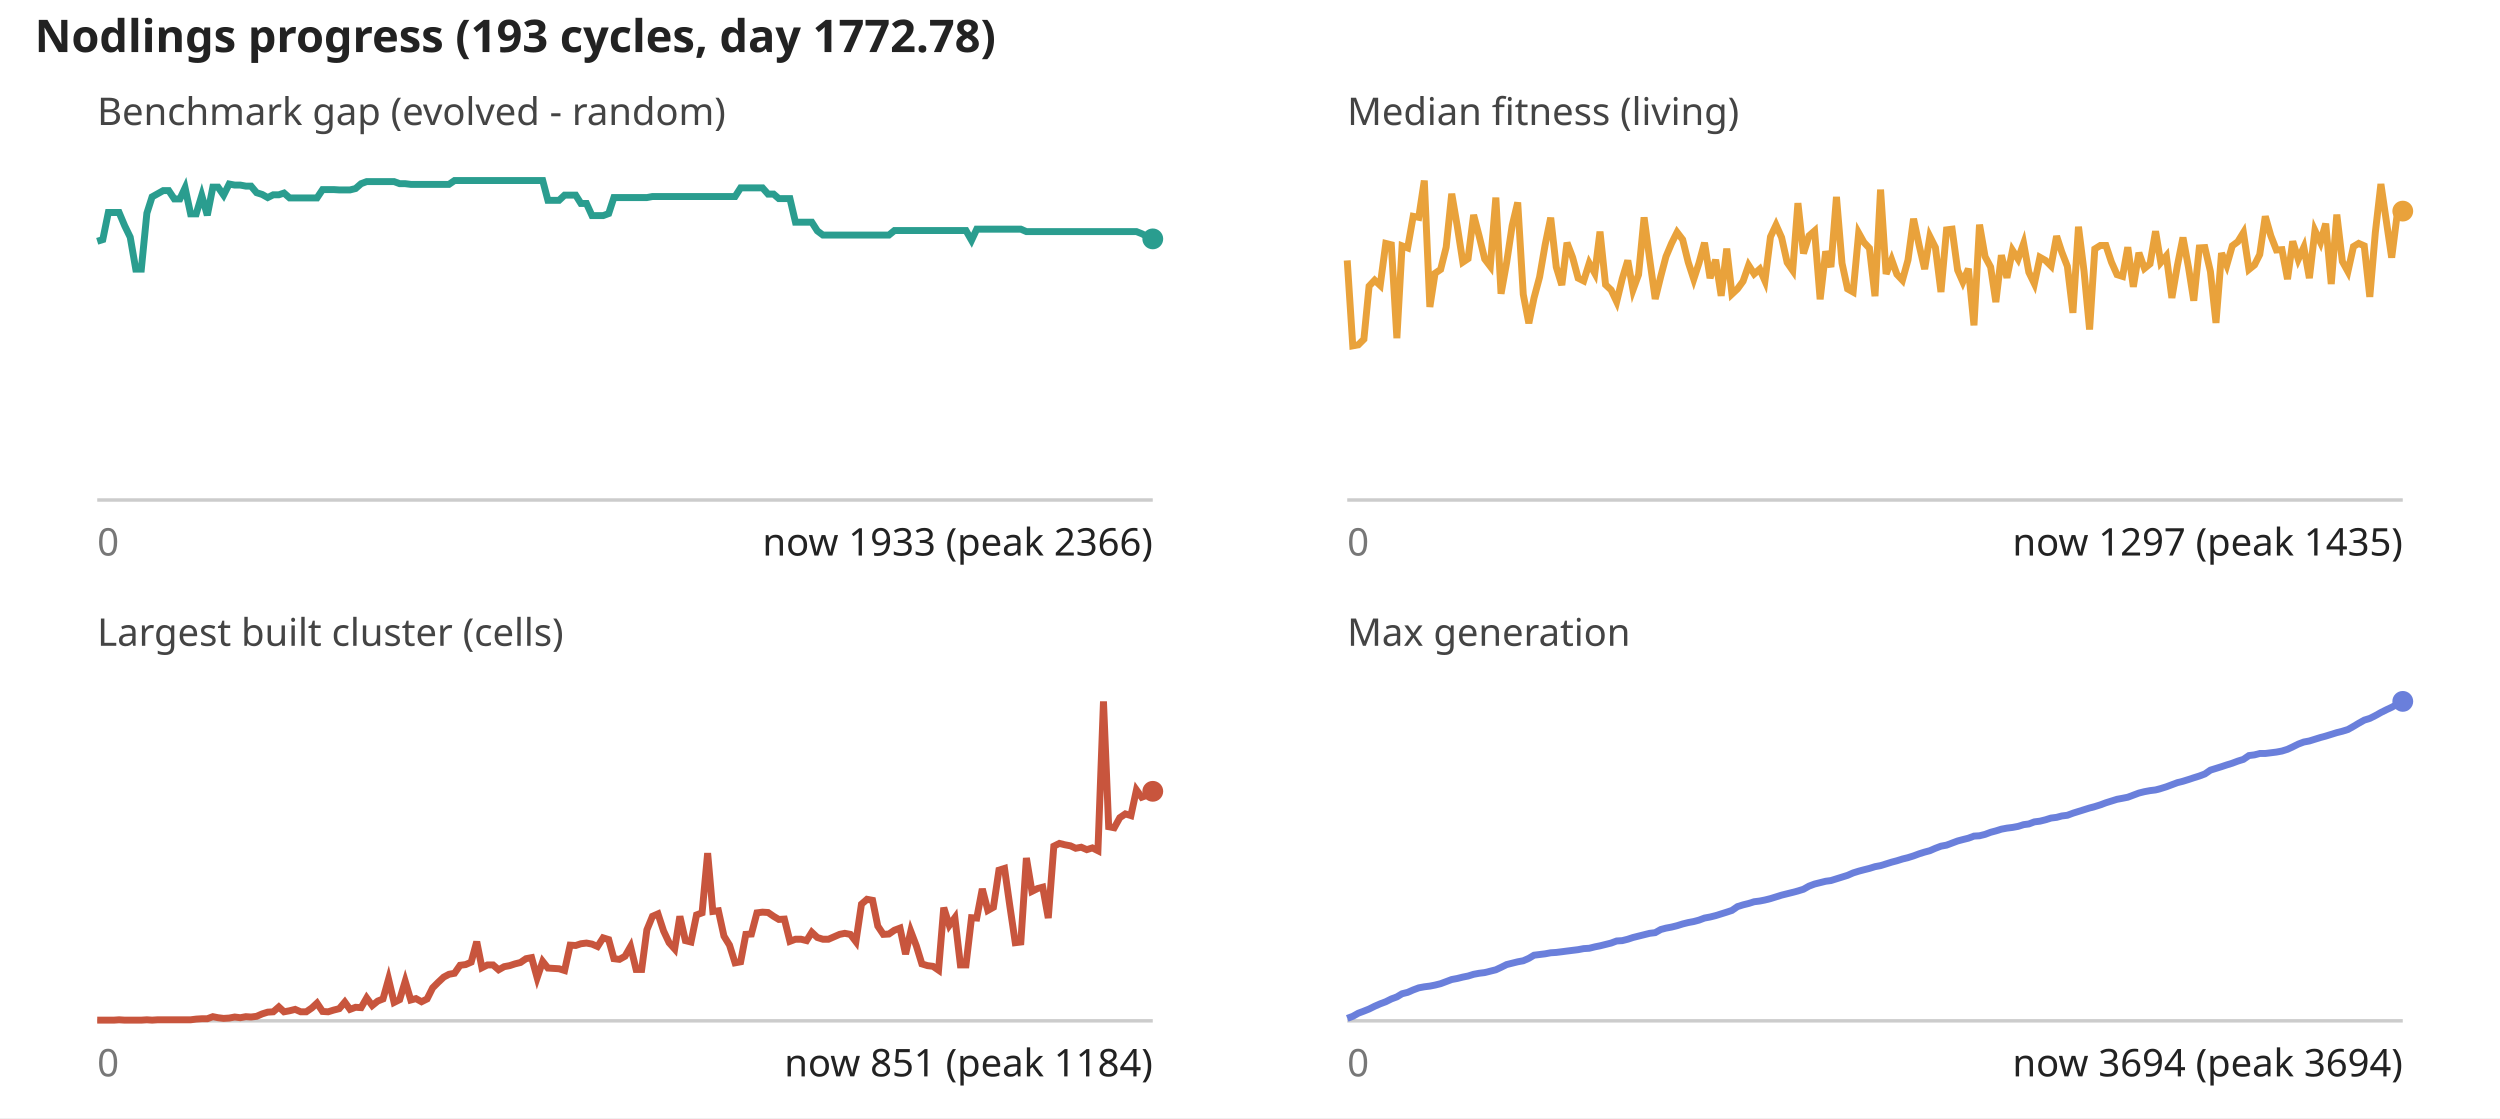
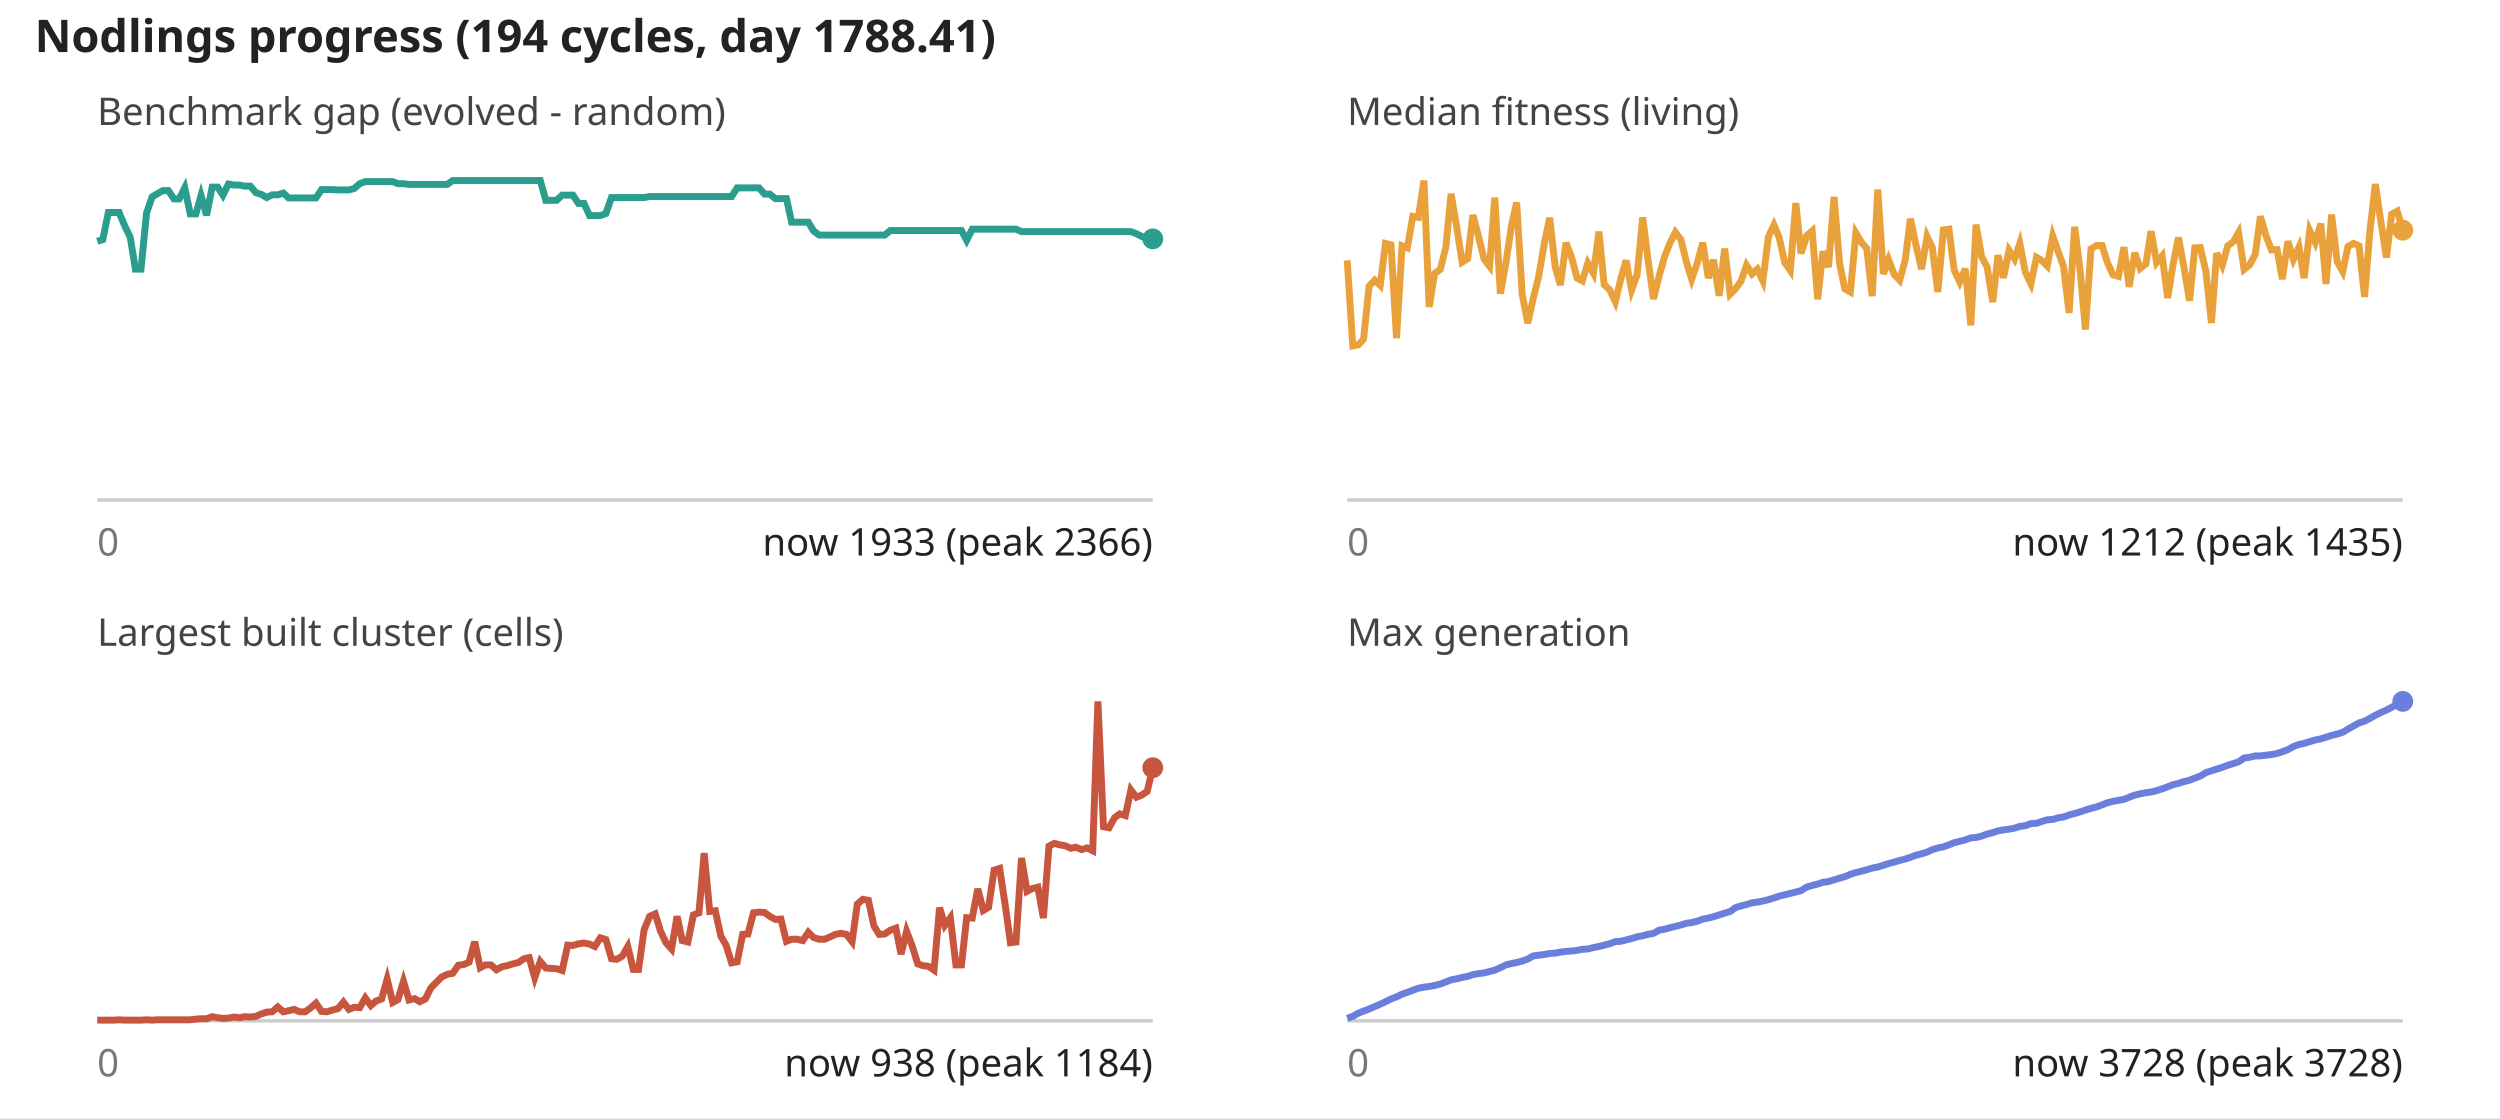
<svg xmlns="http://www.w3.org/2000/svg" viewBox="0 0 720 322" font-family="sans-serif" font-size="11">
  <rect width="100%" height="100%" fill="#fff" />
-   <text x="10" y="15" font-size="13" font-weight="bold" fill="#222">Nodlings progress (193 cycles, day 1772.78)</text>
+   <text x="10" y="15" font-size="13" font-weight="bold" fill="#222">Nodlings progress (194 cycles, day 1788.41)</text>
  <text x="28" y="36" fill="#444">Benchmark gap (evolved - random)</text>
  <line x1="28" y1="144" x2="332" y2="144" stroke="#ccc" />
-   <polyline fill="none" stroke="#2a9d8f" stroke-width="2" points="28.0,69.5 29.6,69.0 31.2,61.2 32.8,61.2 34.3,61.2 35.9,65.0 37.5,68.3 39.1,77.5 40.7,77.5 42.3,61.4 43.8,56.7 45.4,55.8 47.0,54.9 48.6,54.9 50.2,57.3 51.8,57.3 53.3,54.1 54.9,61.6 56.5,61.6 58.1,56.3 59.7,62.0 61.3,53.9 62.8,53.9 64.4,56.2 66.0,53.0 67.6,53.3 69.2,53.3 70.8,53.6 72.3,53.6 73.9,55.5 75.5,56.0 77.1,56.9 78.7,56.1 80.3,56.1 81.8,55.6 83.4,57.0 85.0,57.0 86.6,57.0 88.2,57.0 89.8,57.0 91.3,57.0 92.9,54.6 94.5,54.6 96.1,54.6 97.7,54.7 99.3,54.7 100.8,54.7 102.4,54.3 104.0,52.9 105.6,52.3 107.2,52.3 108.8,52.3 110.3,52.3 111.9,52.3 113.5,52.3 115.1,52.9 116.7,52.9 118.3,53.1 119.8,53.1 121.4,53.1 123.0,53.1 124.6,53.1 126.2,53.1 127.8,53.1 129.3,53.1 130.9,52.0 132.5,52.0 134.1,52.0 135.7,52.0 137.3,52.0 138.8,52.0 140.4,52.0 142.0,52.0 143.6,52.0 145.2,52.0 146.8,52.0 148.3,52.0 149.9,52.0 151.5,52.0 153.1,52.0 154.7,52.0 156.3,52.0 157.8,57.7 159.4,57.7 161.0,57.7 162.6,56.2 164.2,56.2 165.8,56.2 167.3,58.6 168.9,58.6 170.5,62.1 172.1,62.1 173.7,62.1 175.3,61.5 176.8,56.9 178.4,56.9 180.0,56.9 181.6,56.9 183.2,56.9 184.8,56.9 186.3,56.9 187.9,56.6 189.5,56.6 191.1,56.6 192.7,56.6 194.3,56.6 195.8,56.6 197.4,56.6 199.0,56.6 200.6,56.6 202.2,56.6 203.8,56.6 205.3,56.6 206.9,56.6 208.5,56.6 210.1,56.6 211.7,56.6 213.3,54.1 214.8,54.1 216.4,54.1 218.0,54.1 219.6,54.1 221.2,55.9 222.8,55.9 224.3,57.2 225.9,57.2 227.5,57.2 229.1,64.0 230.7,64.0 232.3,64.0 233.8,64.0 235.4,66.5 237.0,67.7 238.6,67.7 240.2,67.7 241.8,67.7 243.3,67.7 244.9,67.7 246.5,67.7 248.1,67.7 249.7,67.7 251.3,67.7 252.8,67.7 254.4,67.7 256.0,67.7 257.6,66.4 259.2,66.4 260.8,66.4 262.3,66.4 263.9,66.4 265.5,66.4 267.1,66.4 268.7,66.4 270.3,66.4 271.8,66.4 273.4,66.4 275.0,66.4 276.6,66.4 278.2,66.4 279.8,69.2 281.3,66.0 282.9,66.0 284.5,66.0 286.1,66.0 287.7,66.0 289.3,66.0 290.8,66.0 292.4,66.0 294.0,66.0 295.6,66.7 297.2,66.7 298.8,66.7 300.3,66.7 301.9,66.7 303.5,66.7 305.1,66.7 306.7,66.7 308.3,66.7 309.8,66.7 311.4,66.7 313.0,66.7 314.6,66.7 316.2,66.7 317.8,66.7 319.3,66.7 320.9,66.7 322.5,66.7 324.1,66.7 325.7,66.7 327.3,66.7 328.8,67.3 330.4,68.1 332.0,68.8" />
+   <polyline fill="none" stroke="#2a9d8f" stroke-width="2" points="28.0,69.5 29.6,69.0 31.2,61.2 32.7,61.2 34.3,61.2 35.9,65.0 37.5,68.3 39.0,77.5 40.6,77.5 42.2,61.4 43.8,56.7 45.3,55.8 46.9,54.9 48.5,54.9 50.1,57.3 51.6,57.3 53.2,54.1 54.8,61.6 56.4,61.6 57.9,56.3 59.5,62.0 61.1,53.9 62.7,53.9 64.2,56.2 65.8,53.0 67.4,53.3 69.0,53.3 70.5,53.6 72.1,53.6 73.7,55.5 75.3,56.0 76.8,56.9 78.4,56.1 80.0,56.1 81.6,55.6 83.1,57.0 84.7,57.0 86.3,57.0 87.9,57.0 89.4,57.0 91.0,57.0 92.6,54.6 94.2,54.6 95.7,54.6 97.3,54.7 98.9,54.7 100.5,54.7 102.0,54.3 103.6,52.9 105.2,52.3 106.8,52.3 108.3,52.3 109.9,52.3 111.5,52.3 113.1,52.3 114.6,52.9 116.2,52.9 117.8,53.1 119.4,53.1 120.9,53.1 122.5,53.1 124.1,53.1 125.7,53.1 127.2,53.1 128.8,53.1 130.4,52.0 132.0,52.0 133.5,52.0 135.1,52.0 136.7,52.0 138.3,52.0 139.8,52.0 141.4,52.0 143.0,52.0 144.6,52.0 146.1,52.0 147.7,52.0 149.3,52.0 150.9,52.0 152.4,52.0 154.0,52.0 155.6,52.0 157.2,57.7 158.7,57.7 160.3,57.7 161.9,56.2 163.5,56.2 165.0,56.2 166.6,58.6 168.2,58.6 169.8,62.1 171.3,62.1 172.9,62.1 174.5,61.5 176.1,56.9 177.6,56.9 179.2,56.9 180.8,56.9 182.4,56.9 183.9,56.9 185.5,56.9 187.1,56.6 188.7,56.6 190.2,56.6 191.8,56.6 193.4,56.6 195.0,56.6 196.5,56.6 198.1,56.6 199.7,56.6 201.3,56.6 202.8,56.6 204.4,56.6 206.0,56.6 207.6,56.6 209.1,56.6 210.7,56.6 212.3,54.1 213.9,54.1 215.4,54.1 217.0,54.1 218.6,54.1 220.2,55.9 221.7,55.9 223.3,57.2 224.9,57.2 226.5,57.2 228.0,64.0 229.6,64.0 231.2,64.0 232.8,64.0 234.3,66.5 235.9,67.7 237.5,67.7 239.1,67.7 240.6,67.7 242.2,67.7 243.8,67.7 245.4,67.7 246.9,67.7 248.5,67.7 250.1,67.7 251.7,67.7 253.2,67.7 254.8,67.7 256.4,66.4 258.0,66.4 259.5,66.4 261.1,66.4 262.7,66.4 264.3,66.4 265.8,66.4 267.4,66.4 269.0,66.4 270.6,66.4 272.1,66.4 273.7,66.4 275.3,66.4 276.9,66.4 278.4,69.2 280.0,66.0 281.6,66.0 283.2,66.0 284.7,66.0 286.3,66.0 287.9,66.0 289.5,66.0 291.0,66.0 292.6,66.0 294.2,66.7 295.8,66.7 297.3,66.7 298.9,66.7 300.5,66.7 302.1,66.7 303.6,66.7 305.2,66.7 306.8,66.7 308.4,66.7 309.9,66.7 311.5,66.7 313.1,66.7 314.7,66.7 316.2,66.7 317.8,66.7 319.4,66.7 321.0,66.7 322.5,66.7 324.1,66.7 325.7,66.7 327.3,67.3 328.8,68.1 330.4,68.8 332.0,68.8" />
  <circle cx="332.0" cy="68.8" r="3" fill="#2a9d8f" />
  <text x="28" y="160" fill="#777">0</text>
  <text x="332" y="160" text-anchor="end" fill="#222">now 1933 (peak 2366)</text>
  <text x="388" y="36" fill="#444">Median fitness (living)</text>
  <line x1="388" y1="144" x2="692" y2="144" stroke="#ccc" />
-   <polyline fill="none" stroke="#e9a23b" stroke-width="2" points="388.0,75.0 389.6,99.6 391.2,99.3 392.8,97.7 394.3,82.4 395.9,80.7 397.5,82.2 399.1,70.1 400.7,70.5 402.3,97.4 403.8,70.8 405.4,71.4 407.0,62.3 408.6,62.6 410.2,52.0 411.8,88.4 413.3,78.7 414.9,77.6 416.5,71.2 418.1,55.8 419.7,65.2 421.3,75.5 422.8,74.5 424.4,61.9 426.0,68.0 427.6,74.6 429.2,76.7 430.8,56.9 432.3,84.6 433.9,75.7 435.5,65.0 437.1,58.3 438.7,84.8 440.3,93.1 441.8,85.8 443.4,79.8 445.0,70.5 446.6,62.7 448.2,76.9 449.8,82.1 451.3,69.9 452.9,74.1 454.5,80.1 456.1,80.9 457.7,75.8 459.3,78.7 460.8,66.7 462.4,82.0 464.0,83.5 465.6,86.9 467.2,80.3 468.8,75.0 470.3,83.5 471.9,79.1 473.5,62.6 475.1,74.6 476.7,86.1 478.3,79.6 479.8,73.9 481.4,70.1 483.0,66.9 484.6,69.0 486.2,75.5 487.8,80.4 489.3,75.8 490.9,69.9 492.5,80.1 494.1,74.8 495.7,85.2 497.3,71.6 498.8,84.7 500.4,83.2 502.0,81.0 503.6,76.4 505.2,78.9 506.8,77.5 508.3,80.9 509.9,68.2 511.5,64.8 513.1,68.4 514.7,75.6 516.3,77.9 517.8,58.5 519.4,73.0 521.0,67.9 522.6,66.5 524.2,86.2 525.8,72.4 527.3,76.9 528.9,56.7 530.5,75.8 532.1,83.2 533.7,84.1 535.3,67.1 536.8,69.8 538.4,71.5 540.0,85.3 541.6,54.6 543.2,78.9 544.8,74.8 546.3,79.0 547.9,80.7 549.5,74.9 551.1,63.0 552.7,70.6 554.3,77.5 555.8,68.1 557.4,71.3 559.0,84.1 560.6,66.2 562.2,66.0 563.8,77.8 565.3,81.2 566.9,77.4 568.5,93.7 570.1,64.7 571.7,73.9 573.3,76.9 574.8,87.0 576.4,73.5 578.0,80.0 579.6,72.1 581.2,74.6 582.8,70.1 584.3,78.4 585.9,81.7 587.5,74.1 589.1,75.0 590.7,76.6 592.3,68.0 593.8,72.6 595.4,76.7 597.0,90.1 598.6,65.3 600.2,78.1 601.8,94.9 603.3,71.7 604.9,70.7 606.5,70.7 608.1,75.5 609.7,79.1 611.3,79.6 612.8,71.2 614.4,82.6 616.0,72.8 617.6,77.3 619.2,76.0 620.8,66.6 622.3,75.6 623.9,73.7 625.5,85.8 627.1,76.4 628.7,68.4 630.3,77.1 631.8,86.6 633.4,71.4 635.0,71.3 636.6,78.2 638.2,93.0 639.8,72.9 641.3,76.4 642.9,70.8 644.5,69.6 646.1,67.0 647.7,77.6 649.3,76.3 650.8,73.3 652.4,62.3 654.0,67.9 655.6,72.0 657.2,71.9 658.8,80.4 660.3,69.5 661.9,74.7 663.5,71.2 665.1,80.1 666.7,66.4 668.3,69.8 669.8,64.4 671.4,81.8 673.0,61.8 674.6,75.3 676.2,78.2 677.8,71.0 679.3,70.1 680.9,70.8 682.5,85.5 684.1,66.9 685.7,53.0 687.3,63.9 688.8,74.2 690.4,61.7 692.0,60.8" />
-   <circle cx="692.0" cy="60.8" r="3" fill="#e9a23b" />
+   <polyline fill="none" stroke="#e9a23b" stroke-width="2" points="388.0,75.0 389.6,99.6 391.2,99.3 392.7,97.7 394.3,82.4 395.9,80.7 397.5,82.2 399.0,70.1 400.6,70.5 402.2,97.4 403.8,70.8 405.3,71.4 406.9,62.3 408.5,62.6 410.1,52.0 411.6,88.4 413.2,78.7 414.8,77.6 416.4,71.2 417.9,55.8 419.5,65.2 421.1,75.5 422.7,74.5 424.2,61.9 425.8,68.0 427.4,74.6 429.0,76.7 430.5,56.9 432.1,84.6 433.7,75.7 435.3,65.0 436.8,58.3 438.4,84.8 440.0,93.1 441.6,85.8 443.1,79.8 444.7,70.5 446.3,62.7 447.9,76.9 449.4,82.1 451.0,69.9 452.6,74.1 454.2,80.1 455.7,80.9 457.3,75.8 458.9,78.7 460.5,66.7 462.0,82.0 463.6,83.5 465.2,86.9 466.8,80.3 468.3,75.0 469.9,83.5 471.5,79.1 473.1,62.6 474.6,74.6 476.2,86.1 477.8,79.6 479.4,73.9 480.9,70.1 482.5,66.9 484.1,69.0 485.7,75.5 487.2,80.4 488.8,75.8 490.4,69.9 492.0,80.1 493.5,74.8 495.1,85.2 496.7,71.6 498.3,84.7 499.8,83.2 501.4,81.0 503.0,76.4 504.6,78.9 506.1,77.5 507.7,80.9 509.3,68.2 510.9,64.8 512.4,68.4 514.0,75.6 515.6,77.9 517.2,58.5 518.7,73.0 520.3,67.9 521.9,66.5 523.5,86.2 525.0,72.4 526.6,76.9 528.2,56.7 529.8,75.8 531.3,83.2 532.9,84.1 534.5,67.1 536.1,69.8 537.6,71.5 539.2,85.3 540.8,54.6 542.4,78.9 543.9,74.8 545.5,79.0 547.1,80.7 548.7,74.9 550.2,63.0 551.8,70.6 553.4,77.5 555.0,68.1 556.5,71.3 558.1,84.1 559.7,66.2 561.3,66.0 562.8,77.8 564.4,81.2 566.0,77.4 567.6,93.7 569.1,64.7 570.7,73.9 572.3,76.9 573.9,87.0 575.4,73.5 577.0,80.0 578.6,72.1 580.2,74.6 581.7,70.1 583.3,78.4 584.9,81.7 586.5,74.1 588.0,75.0 589.6,76.6 591.2,68.0 592.8,72.6 594.3,76.7 595.9,90.1 597.5,65.3 599.1,78.1 600.6,94.9 602.2,71.7 603.8,70.7 605.4,70.7 606.9,75.5 608.5,79.1 610.1,79.6 611.7,71.2 613.2,82.6 614.8,72.8 616.4,77.3 618.0,76.0 619.5,66.6 621.1,75.6 622.7,73.7 624.3,85.8 625.8,76.4 627.4,68.4 629.0,77.1 630.6,86.6 632.1,71.4 633.7,71.3 635.3,78.2 636.9,93.0 638.4,72.9 640.0,76.4 641.6,70.8 643.2,69.6 644.7,67.0 646.3,77.6 647.9,76.3 649.5,73.3 651.0,62.3 652.6,67.9 654.2,72.0 655.8,71.9 657.3,80.4 658.9,69.5 660.5,74.7 662.1,71.2 663.6,80.1 665.2,66.4 666.8,69.8 668.4,64.4 669.9,81.8 671.5,61.8 673.1,75.3 674.7,78.2 676.2,71.0 677.8,70.1 679.4,70.8 681.0,85.5 682.5,66.9 684.1,53.0 685.7,63.9 687.3,74.2 688.8,61.7 690.4,60.8 692.0,66.3" />
+   <circle cx="692.0" cy="66.3" r="3" fill="#e9a23b" />
  <text x="388" y="160" fill="#777">0</text>
-   <text x="692" y="160" text-anchor="end" fill="#222">now 1297 (peak 1435)</text>
+   <text x="692" y="160" text-anchor="end" fill="#222">now 1212 (peak 1435)</text>
  <text x="28" y="186" fill="#444">Largest built cluster (cells)</text>
  <line x1="28" y1="294" x2="332" y2="294" stroke="#ccc" />
-   <polyline fill="none" stroke="#c8553d" stroke-width="2" points="28.0,293.8 29.6,293.8 31.2,293.8 32.8,293.8 34.3,293.7 35.9,293.8 37.5,293.8 39.1,293.8 40.7,293.8 42.3,293.7 43.8,293.8 45.4,293.7 47.0,293.7 48.6,293.7 50.2,293.7 51.8,293.7 53.3,293.7 54.9,293.7 56.5,293.5 58.1,293.4 59.7,293.4 61.3,292.8 62.8,293.1 64.4,293.3 66.0,293.2 67.6,292.9 69.2,293.1 70.8,292.8 72.3,292.9 73.9,292.7 75.5,292.0 77.1,291.5 78.7,291.4 80.3,290.0 81.8,291.4 83.4,291.1 85.0,290.7 86.6,291.4 88.2,291.4 89.8,290.3 91.3,288.9 92.9,291.3 94.5,291.4 96.1,290.9 97.7,290.5 99.3,288.6 100.8,290.7 102.4,290.1 104.0,290.2 105.6,287.4 107.2,289.6 108.8,288.3 110.3,287.7 111.9,282.0 113.5,288.7 115.1,287.9 116.7,282.6 118.3,288.0 119.8,287.6 121.4,288.5 123.0,287.7 124.6,284.5 126.2,282.9 127.8,281.4 129.3,280.6 130.9,280.3 132.5,278.0 134.1,277.8 135.7,277.1 137.3,271.2 138.8,278.7 140.4,277.9 142.0,277.9 143.6,279.3 145.2,278.4 146.8,278.1 148.3,277.6 149.9,277.2 151.5,276.1 153.1,275.8 154.7,281.6 156.3,276.9 157.8,278.8 159.4,278.9 161.0,279.0 162.6,279.5 164.2,272.2 165.8,272.3 167.3,271.8 168.9,271.6 170.5,271.9 172.1,272.6 173.7,270.1 175.3,270.6 176.8,276.1 178.4,276.3 180.0,275.4 181.6,272.6 183.2,279.2 184.8,279.2 186.3,267.8 187.9,263.9 189.5,263.2 191.1,268.1 192.7,271.5 194.3,273.3 195.8,263.9 197.4,270.9 199.0,271.3 200.6,263.5 202.2,262.9 203.8,245.7 205.3,262.5 206.9,262.3 208.5,269.6 210.1,272.2 211.7,277.3 213.3,277.0 214.8,269.1 216.4,269.0 218.0,262.9 219.6,262.7 221.2,262.8 222.8,263.9 224.3,264.8 225.9,264.7 227.5,271.1 229.1,270.5 230.7,270.5 232.3,270.9 233.8,268.5 235.4,270.0 237.0,270.5 238.6,270.5 240.2,269.8 241.8,269.1 243.3,268.8 244.9,269.1 246.5,271.2 248.1,260.4 249.7,259.0 251.3,259.3 252.8,266.7 254.4,269.1 256.0,269.0 257.6,267.9 259.2,267.3 260.8,274.8 262.3,268.2 263.9,272.4 265.5,277.6 267.1,278.1 268.7,278.3 270.3,279.4 271.8,261.4 273.4,266.5 275.0,264.3 276.6,277.9 278.2,277.9 279.8,264.3 281.3,264.4 282.9,256.0 284.5,262.2 286.1,261.3 287.7,250.6 289.3,250.1 290.8,260.7 292.4,271.5 294.0,271.3 295.6,247.1 297.2,256.7 298.8,255.9 300.3,255.5 301.9,264.4 303.5,243.7 305.1,242.9 306.7,243.3 308.3,243.6 309.8,244.3 311.4,244.0 313.0,244.7 314.6,244.2 316.2,245.0 317.8,202.0 319.3,238.1 320.9,238.4 322.5,235.5 324.1,234.4 325.7,234.9 327.3,227.5 328.8,229.6 330.4,229.0 332.0,227.9" />
-   <circle cx="332.0" cy="227.9" r="3" fill="#c8553d" />
+   <polyline fill="none" stroke="#c8553d" stroke-width="2" points="28.0,293.8 29.6,293.8 31.2,293.8 32.7,293.8 34.3,293.7 35.9,293.8 37.5,293.8 39.0,293.8 40.6,293.8 42.2,293.7 43.8,293.8 45.3,293.7 46.9,293.7 48.5,293.7 50.1,293.7 51.6,293.7 53.2,293.7 54.8,293.7 56.4,293.5 57.9,293.4 59.5,293.4 61.1,292.8 62.7,293.1 64.2,293.3 65.8,293.2 67.4,292.9 69.0,293.1 70.5,292.8 72.1,292.9 73.7,292.7 75.3,292.0 76.8,291.5 78.4,291.4 80.0,290.0 81.6,291.4 83.1,291.1 84.7,290.7 86.3,291.4 87.9,291.4 89.4,290.3 91.0,288.9 92.6,291.3 94.2,291.4 95.7,290.9 97.3,290.5 98.9,288.6 100.5,290.7 102.0,290.1 103.6,290.2 105.2,287.4 106.8,289.6 108.3,288.3 109.9,287.7 111.5,282.0 113.1,288.7 114.6,287.9 116.2,282.6 117.8,288.0 119.4,287.6 120.9,288.5 122.5,287.7 124.1,284.5 125.7,282.9 127.2,281.4 128.8,280.6 130.4,280.3 132.0,278.0 133.5,277.8 135.1,277.1 136.7,271.2 138.3,278.7 139.8,277.9 141.4,277.9 143.0,279.3 144.6,278.4 146.1,278.1 147.7,277.6 149.3,277.2 150.9,276.1 152.4,275.8 154.0,281.6 155.6,276.9 157.2,278.8 158.7,278.9 160.3,279.0 161.9,279.5 163.5,272.2 165.0,272.3 166.6,271.8 168.2,271.6 169.8,271.9 171.3,272.6 172.9,270.1 174.5,270.6 176.1,276.1 177.6,276.3 179.2,275.4 180.8,272.6 182.4,279.2 183.9,279.2 185.5,267.8 187.1,263.9 188.7,263.2 190.2,268.1 191.8,271.5 193.4,273.3 195.0,263.9 196.5,270.9 198.1,271.3 199.7,263.5 201.3,262.9 202.8,245.7 204.4,262.5 206.0,262.3 207.6,269.6 209.1,272.2 210.7,277.3 212.3,277.0 213.9,269.1 215.4,269.0 217.0,262.9 218.6,262.7 220.2,262.8 221.7,263.9 223.3,264.8 224.9,264.7 226.5,271.1 228.0,270.5 229.6,270.5 231.2,270.9 232.8,268.5 234.3,270.0 235.9,270.5 237.5,270.5 239.1,269.8 240.6,269.1 242.2,268.8 243.8,269.1 245.4,271.2 246.9,260.4 248.5,259.0 250.1,259.3 251.7,266.7 253.2,269.1 254.8,269.0 256.4,267.9 258.0,267.3 259.5,274.8 261.1,268.2 262.7,272.4 264.3,277.6 265.8,278.1 267.4,278.3 269.0,279.4 270.6,261.4 272.1,266.5 273.7,264.3 275.3,277.9 276.9,277.9 278.4,264.3 280.0,264.4 281.6,256.0 283.2,262.2 284.7,261.3 286.3,250.6 287.9,250.1 289.5,260.7 291.0,271.5 292.6,271.3 294.2,247.1 295.8,256.7 297.3,255.9 298.9,255.5 300.5,264.4 302.1,243.7 303.6,242.9 305.2,243.3 306.8,243.6 308.4,244.3 309.9,244.0 311.5,244.7 313.1,244.2 314.7,245.0 316.2,202.0 317.8,238.1 319.4,238.4 321.0,235.5 322.5,234.4 324.1,234.9 325.7,227.5 327.3,229.6 328.8,229.0 330.4,227.9 332.0,221.1" />
+   <circle cx="332.0" cy="221.1" r="3" fill="#c8553d" />
  <text x="28" y="310" fill="#777">0</text>
-   <text x="332" y="310" text-anchor="end" fill="#222">now 851 (peak 1184)</text>
+   <text x="332" y="310" text-anchor="end" fill="#222">now 938 (peak 1184)</text>
  <text x="388" y="186" fill="#444">Max generation</text>
  <line x1="388" y1="294" x2="692" y2="294" stroke="#ccc" />
-   <polyline fill="none" stroke="#6a7fdb" stroke-width="2" points="388.0,293.3 389.6,292.7 391.2,291.8 392.8,291.2 394.3,290.6 395.9,289.8 397.5,289.1 399.1,288.5 400.7,287.7 402.3,287.1 403.8,286.2 405.4,285.8 407.0,285.1 408.6,284.5 410.2,284.2 411.8,284.0 413.3,283.7 414.9,283.3 416.5,282.7 418.1,282.1 419.7,281.8 421.3,281.4 422.8,281.1 424.4,280.6 426.0,280.3 427.6,280.1 429.2,279.7 430.8,279.3 432.3,278.6 433.9,277.8 435.5,277.4 437.1,277.0 438.7,276.7 440.3,276.0 441.8,275.1 443.4,274.9 445.0,274.7 446.6,274.4 448.2,274.3 449.8,274.1 451.3,273.9 452.9,273.7 454.5,273.5 456.1,273.2 457.7,273.1 459.3,272.7 460.8,272.4 462.4,272.0 464.0,271.6 465.6,271.0 467.2,270.9 468.8,270.5 470.3,270.0 471.9,269.6 473.5,269.2 475.1,268.8 476.7,268.6 478.3,267.7 479.8,267.3 481.4,267.0 483.0,266.6 484.6,266.1 486.2,265.7 487.8,265.4 489.3,265.0 490.9,264.4 492.5,264.1 494.1,263.7 495.7,263.2 497.3,262.7 498.8,262.2 500.4,261.1 502.0,260.6 503.6,260.2 505.2,259.7 506.8,259.5 508.3,259.2 509.9,258.8 511.5,258.3 513.1,257.8 514.7,257.4 516.3,257.0 517.8,256.6 519.4,256.1 521.0,255.2 522.6,254.6 524.2,254.2 525.8,253.8 527.3,253.6 528.9,253.1 530.5,252.6 532.1,252.1 533.7,251.4 535.3,250.9 536.8,250.5 538.4,250.1 540.0,249.6 541.6,249.3 543.2,248.8 544.8,248.3 546.3,247.9 547.9,247.4 549.5,247.0 551.1,246.5 552.7,245.9 554.3,245.4 555.8,245.0 557.4,244.3 559.0,243.7 560.6,243.4 562.2,242.8 563.8,242.2 565.3,241.8 566.9,241.4 568.5,240.8 570.1,240.7 571.7,240.3 573.3,239.7 574.8,239.3 576.4,238.8 578.0,238.5 579.6,238.3 581.2,238.0 582.8,237.5 584.3,237.3 585.9,236.7 587.5,236.5 589.1,236.1 590.7,235.6 592.3,235.4 593.8,235.0 595.4,234.8 597.0,234.2 598.6,233.7 600.2,233.2 601.8,232.7 603.3,232.3 604.9,231.8 606.5,231.2 608.1,230.7 609.7,230.2 611.3,229.9 612.8,229.6 614.4,229.0 616.0,228.4 617.6,228.0 619.2,227.7 620.8,227.5 622.3,227.1 623.9,226.6 625.5,226.0 627.1,225.4 628.7,225.0 630.3,224.5 631.8,224.0 633.4,223.5 635.0,222.9 636.6,221.8 638.2,221.3 639.8,220.8 641.3,220.3 642.9,219.8 644.5,219.2 646.1,218.7 647.7,217.6 649.3,217.4 650.8,217.0 652.4,217.0 654.0,216.8 655.6,216.6 657.2,216.3 658.8,215.8 660.3,215.1 661.9,214.3 663.5,213.7 665.1,213.4 666.7,212.9 668.3,212.4 669.8,212.0 671.4,211.5 673.0,211.0 674.6,210.6 676.2,210.1 677.8,209.2 679.3,208.3 680.9,207.4 682.5,206.9 684.1,206.1 685.7,205.2 687.3,204.4 688.8,203.7 690.4,202.8 692.0,202.0" />
+   <polyline fill="none" stroke="#6a7fdb" stroke-width="2" points="388.0,293.3 389.6,292.7 391.2,291.8 392.7,291.2 394.3,290.6 395.9,289.9 397.5,289.2 399.0,288.5 400.6,287.7 402.2,287.1 403.8,286.3 405.3,285.8 406.9,285.2 408.5,284.6 410.1,284.3 411.6,284.1 413.2,283.8 414.8,283.4 416.4,282.8 417.9,282.2 419.5,281.9 421.1,281.5 422.7,281.2 424.2,280.7 425.8,280.4 427.4,280.2 429.0,279.8 430.5,279.4 432.1,278.7 433.7,277.9 435.3,277.5 436.8,277.2 438.4,276.8 440.0,276.2 441.6,275.3 443.1,275.1 444.7,274.9 446.3,274.6 447.9,274.5 449.4,274.2 451.0,274.0 452.6,273.9 454.2,273.7 455.7,273.4 457.3,273.3 458.9,272.9 460.5,272.6 462.0,272.2 463.6,271.8 465.2,271.2 466.8,271.1 468.3,270.7 469.9,270.3 471.5,269.8 473.1,269.5 474.6,269.1 476.2,268.8 477.8,267.9 479.4,267.6 480.9,267.2 482.5,266.8 484.1,266.4 485.7,265.9 487.2,265.7 488.8,265.3 490.4,264.7 492.0,264.4 493.5,264.0 495.1,263.5 496.7,263.0 498.3,262.5 499.8,261.4 501.4,260.9 503.0,260.5 504.6,260.0 506.1,259.8 507.7,259.5 509.3,259.1 510.9,258.6 512.4,258.1 514.0,257.7 515.6,257.3 517.2,256.9 518.7,256.5 520.3,255.5 521.9,255.0 523.5,254.6 525.0,254.1 526.6,253.9 528.2,253.4 529.8,252.9 531.3,252.5 532.9,251.8 534.5,251.3 536.1,250.9 537.6,250.5 539.2,250.0 540.8,249.7 542.4,249.2 543.9,248.7 545.5,248.3 547.1,247.8 548.7,247.4 550.2,246.9 551.8,246.3 553.4,245.9 555.0,245.4 556.5,244.7 558.1,244.2 559.7,243.9 561.3,243.3 562.8,242.7 564.4,242.3 566.0,241.9 567.6,241.3 569.1,241.2 570.7,240.8 572.3,240.2 573.9,239.8 575.4,239.3 577.0,239.0 578.6,238.8 580.2,238.5 581.7,238.0 583.3,237.8 584.9,237.2 586.5,237.1 588.0,236.6 589.6,236.1 591.2,236.0 592.8,235.5 594.3,235.3 595.9,234.7 597.5,234.3 599.1,233.8 600.6,233.3 602.2,232.8 603.8,232.4 605.4,231.8 606.9,231.2 608.5,230.8 610.1,230.5 611.7,230.2 613.2,229.6 614.8,229.0 616.4,228.6 618.0,228.3 619.5,228.1 621.1,227.7 622.7,227.2 624.3,226.6 625.8,226.0 627.4,225.6 629.0,225.1 630.6,224.7 632.1,224.1 633.7,223.5 635.3,222.5 636.9,222.0 638.4,221.5 640.0,221.0 641.6,220.4 643.2,219.9 644.7,219.4 646.3,218.3 647.9,218.1 649.5,217.7 651.0,217.7 652.6,217.5 654.2,217.3 655.8,217.0 657.3,216.5 658.9,215.9 660.5,215.0 662.1,214.4 663.6,214.1 665.2,213.6 666.8,213.1 668.4,212.8 669.9,212.3 671.5,211.8 673.1,211.4 674.7,210.9 676.2,210.0 677.8,209.1 679.4,208.2 681.0,207.7 682.5,206.9 684.1,206.0 685.7,205.2 687.3,204.5 688.8,203.7 690.4,202.8 692.0,202.0" />
  <circle cx="692.0" cy="202.0" r="3" fill="#6a7fdb" />
  <text x="388" y="310" fill="#777">0</text>
-   <text x="692" y="310" text-anchor="end" fill="#222">now 3694 (peak 3694)</text>
+   <text x="692" y="310" text-anchor="end" fill="#222">now 3728 (peak 3728)</text>
</svg>
